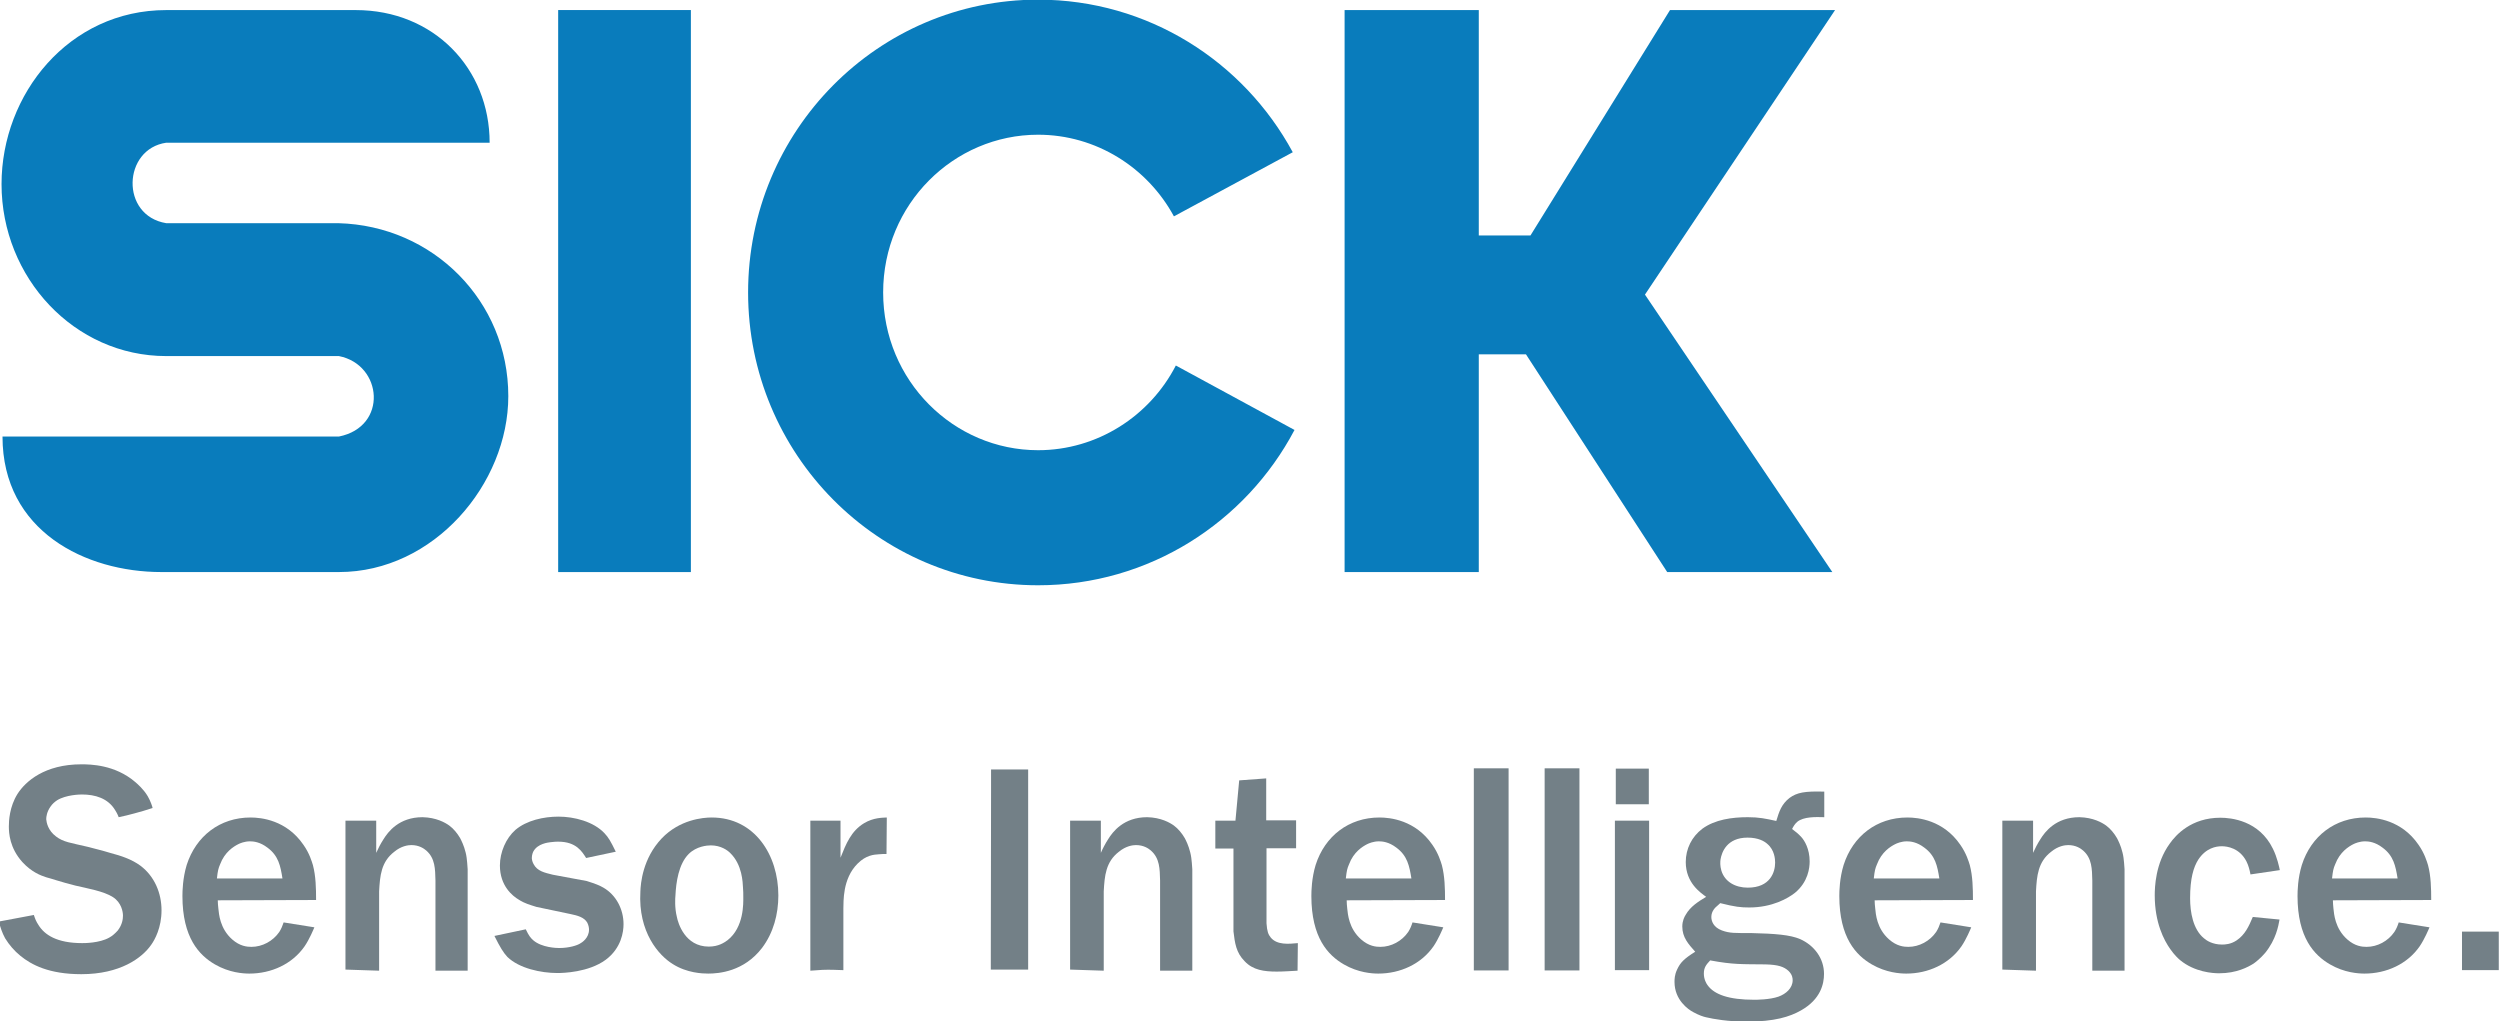
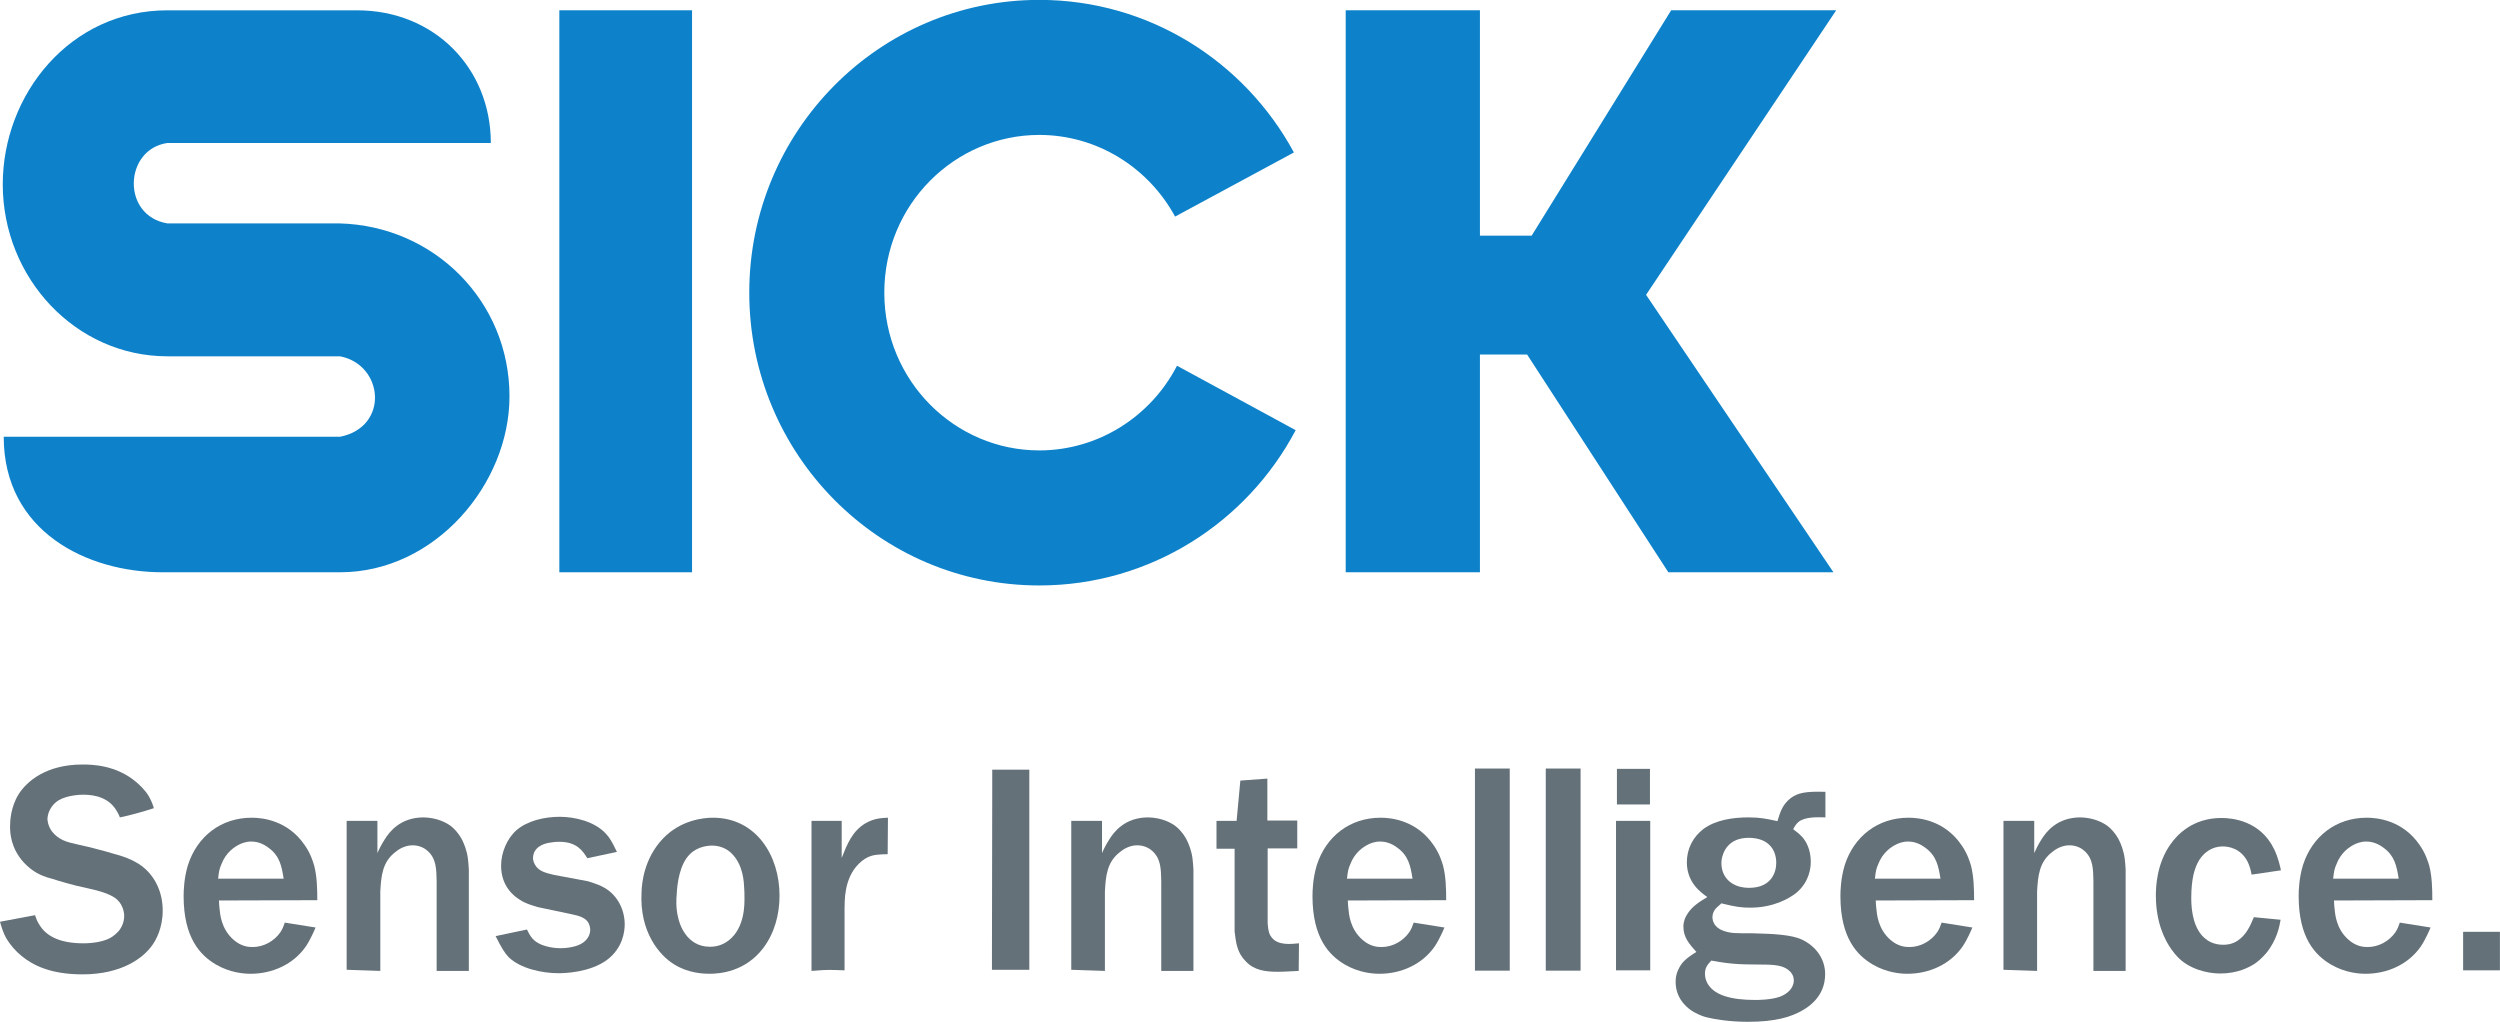
- <svg xmlns="http://www.w3.org/2000/svg" version="1.1" id="Ebene_1" x="0px" y="0px" width="1024px" height="418px" viewBox="0 0 1024 418" enable-background="new 0 0 1024 418" xml:space="preserve">
-   <path fill="#097CBC" d="M1.025,178.807c0,38.797,34.104,55.507,65.054,55.507h72.743c38.876,0,69.38-36.108,69.38-72.051  c0-38.999-30.863-69.818-69.573-70.843H68.093c-18.943-3.109-17.813-30.408,0-32.965h132.463c0-30.381-22.858-54.325-54.842-54.325  H68.093c-39.918,0-67.462,34.471-67.462,71.289c0,38.281,29.803,70.431,67.462,70.431h70.729c17.91,3.521,20.152,28.936,0,32.956  H1.025z" />
-   <rect x="228.625" y="4.113" fill="#097CBC" width="54.36" height="230.21" />
-   <path fill="#097CBC" d="M530.234,176.11c-19.981,37.851-59.593,63.618-105.029,63.618c-65.605,0-118.783-53.704-118.783-119.94  c0-66.245,53.178-119.931,118.783-119.931c44.998,0,84.146,25.249,104.311,62.497l-48.68,26.265  c-10.886-20.073-31.932-33.438-55.63-33.438c-34.559,0-63.468,28.428-63.468,64.607c0,36.179,28.91,64.616,63.468,64.616  c24.189,0,45.734-13.925,56.418-34.69L530.234,176.11z" />
-   <polygon fill="#097CBC" points="550.745,4.113 550.745,234.323 605.71,234.323 605.71,145.125 625.029,145.125 682.885,234.314   750.513,234.314 673.776,120.672 751.651,4.113 684.041,4.113 626.887,96.439 605.71,96.439 605.71,4.113 " />
-   <path fill="#738087" d="M-0.499,377.472c0.709,2.47,1.305,4.466,2.592,6.84c1.655,2.706,3.775,5.167,6.245,7.173  c4.484,3.66,11.657,7.54,24.969,7.54c15.887,0,24.846-6.604,28.603-12.007c1.533-2.128,4.248-7.076,4.248-14.145  c0-7.059-2.838-13.89-8.592-18.251c-3.652-2.697-8.013-4.107-12.498-5.29c-3.057-0.954-6.113-1.655-9.169-2.479  c-6.954-1.655-9.896-1.892-12.962-4.238c-3.293-2.479-3.871-5.658-4.002-7.06c0-0.945,0.236-3.064,1.769-5.185  c0.718-1.068,1.655-1.892,2.706-2.592c3.652-2.242,9.301-2.356,10.133-2.356c5.413,0,10.711,1.524,13.654,6.473  c0.245,0.358,0.955,1.541,1.418,2.828c2.111-0.464,4.344-0.945,6.358-1.532c2.592-0.7,5.062-1.401,7.532-2.233  c-0.114-0.587-0.823-2.829-1.997-4.825c-1.655-2.829-4.239-5.071-5.071-5.78c-8.355-7.182-18.479-7.287-22.131-7.287  c-14.958,0-22.841,6.945-26.143,12.13c-3.302,5.281-3.538,11.07-3.538,13.304c0,2.819,0.351,8.837,5.535,14.6  c3.889,4.229,7.654,5.534,9.774,6.235c1.296,0.358,2.583,0.718,4.002,1.182c2.593,0.823,5.299,1.533,8.005,2.233  c4.484,1.068,11.543,2.251,15.309,4.703c3.538,2.233,4.116,6.131,4.116,7.55c0,1.287-0.219,3.651-2.111,6.112  c-1.06,1.183-2.233,2.242-3.538,2.943c-3.994,2.242-10.124,2.242-11.053,2.242c-10.369,0-15.44-3.407-17.901-7.418  c-0.946-1.41-1.419-2.593-1.892-4.107L-0.499,377.472z" />
-   <path fill-rule="evenodd" clip-rule="evenodd" fill="#738087" d="M88.849,359.807c0.351-3.188,0.596-4.125,1.296-5.754  c1.883-5.079,5.543-7.313,7.427-8.268c0.7-0.359,2.583-1.174,4.825-1.174c1.401,0,4.116,0.237,7.173,2.593  c4.484,3.311,5.308,7.418,6.122,12.603H88.849z M129.468,368.644c0-4.721-0.105-9.791-1.287-14.258  c-0.473-1.533-1.401-4.817-3.889-8.347c-6.945-10.142-17.306-11.192-21.667-11.192c-12.594,0-22.376,7.654-26.151,19.434  c-1.638,5.412-1.751,10.72-1.751,12.717c0,17.061,6.84,24.259,13.303,28.017c5.885,3.406,11.534,3.766,14.126,3.766  c8.959,0,17.551-3.88,22.622-11.192c2.006-2.934,3.644-6.945,3.994-7.76l-12.594-2.006c-0.481,1.428-0.946,2.593-1.769,3.897  c-2.592,3.767-6.954,6.113-11.429,6.113c-1.76,0-4.703-0.245-7.882-3.057c-5.062-4.476-5.413-10.475-5.649-12.611  c-0.123-1.156-0.245-2.347-0.245-3.398L129.468,368.644z" />
-   <path fill-rule="evenodd" clip-rule="evenodd" fill="#738087" d="M141.502,336.143v60.999l13.785,0.455v-32.491  c0.342-6.35,0.814-12.121,6.236-16.246c2.82-2.348,5.648-2.715,6.954-2.715c3.179,0,5.176,1.419,6.122,2.233  c3.644,3.188,3.644,7.549,3.766,12.252v36.967h13.189v-41.556c-0.123-0.701-0.123-4.116-0.823-6.84  c-0.709-2.935-1.778-4.939-2.242-5.877c-1.173-2.006-2.706-3.889-4.475-5.185c-1.646-1.183-5.299-3.293-10.948-3.416  c-9.651,0-14.126,6.009-16.009,9.073c-1.068,1.629-2.242,3.88-2.96,5.535v-13.189H141.502z" />
-   <path fill="#738087" d="M233.722,374.406c2.829,0.596,5.544,1.287,6.832,3.521c0.595,1.2,0.709,2.242,0.709,2.847  c0,3.406-2.829,5.289-3.775,5.763c-1.173,0.709-4.353,1.769-8.469,1.769c-0.946,0-7.068-0.122-10.597-3.17  c-1.068-0.955-1.778-1.778-3.065-4.493l-12.839,2.715c2.356,4.712,3.652,6.822,5.307,8.601c4.826,4.694,13.768,6.595,20.485,6.595  c2.242,0,12.725-0.236,19.784-5.421c6.472-4.826,7.304-11.543,7.304-14.6c0-6.008-2.952-11.894-8.241-14.95  c-1.655-0.945-3.065-1.532-6.84-2.715l-13.89-2.583c-3.302-0.832-6.358-1.419-7.882-4.37c-0.596-1.061-0.709-2.103-0.709-2.479  c0-1.288,0.473-2.461,0.709-2.82c1.751-3.048,5.885-3.521,6.937-3.652c1.41-0.219,2.706-0.219,3.188-0.219  c7.409,0,9.765,4.116,11.412,6.691l12.139-2.575c-2.128-4.353-2.943-5.771-4.598-7.541c-4.475-4.816-12.489-6.831-18.838-6.831  c-6.113,0-13.066,1.533-17.665,5.431c-3.888,3.406-6.358,9.169-6.358,14.59c0,8.355,5.167,12.489,7.768,14.013  c2.356,1.533,4.598,2.12,7.19,2.943L233.722,374.406z" />
-   <path fill-rule="evenodd" clip-rule="evenodd" fill="#738087" d="M276.663,366.761c0.245-5.316,1.296-12.848,5.421-16.964  c3.17-3.171,7.532-3.53,9.064-3.53c4.125,0,6.822,2.006,7.891,3.065c5.053,4.826,5.176,12.244,5.29,14.249  c0.123,1.279,0.123,2.584,0.123,3.994c0,2.242,0.351,12.252-6.481,17.56c-1.287,0.928-3.652,2.592-7.646,2.592  c-9.783,0-12.603-9.668-13.076-12.138C276.303,371.822,276.548,367.934,276.663,366.761 M262.299,365.228  c-0.955,16.597,7.532,26.134,13.303,29.672c5.771,3.652,12.13,3.88,14.477,3.88c4.361,0,14.608-0.814,22.026-10.475  c4.712-6.235,6.708-13.898,6.708-21.544c0-16.491-9.651-31.914-27.325-31.914c-3.529,0-13.066,0.823-20.484,8.592  C263.228,351.68,262.413,361.804,262.299,365.228" />
-   <path fill-rule="evenodd" clip-rule="evenodd" fill="#738087" d="M331.916,336.143v61.454l4.931-0.341c2.837-0.114,5.78,0,8.6,0.113  v-25.311c0.114-2.592-0.464-12.138,5.885-18.383c3.416-3.406,6.604-3.634,8.601-3.757c1.06-0.122,2.119-0.122,3.179-0.122  l0.123-14.95c-1.655,0.097-5.43,0-9.31,2.338c-5.29,3.188-7.418,8.487-9.651,14.145v-15.187H331.916z" />
-   <polygon fill="#738087" points="405.833,390.783 405.833,397.142 421.133,397.142 421.133,315.186 405.938,315.186 405.938,323.785   " />
-   <path fill-rule="evenodd" clip-rule="evenodd" fill="#738087" d="M438.316,336.143v60.999l13.776,0.455v-32.491  c0.342-6.35,0.823-12.121,6.236-16.246c2.829-2.348,5.658-2.715,6.954-2.715c3.179,0,5.185,1.419,6.122,2.233  c3.644,3.188,3.644,7.549,3.766,12.252v36.967h13.198v-41.556c-0.123-0.701-0.123-4.116-0.832-6.84  c-0.709-2.935-1.76-4.939-2.242-5.877c-1.173-2.006-2.706-3.889-4.475-5.185c-1.646-1.183-5.299-3.293-10.947-3.416  c-9.651,0-14.126,6.009-16.01,9.073c-1.068,1.629-2.242,3.88-2.951,5.535v-13.189H438.316z" />
-   <path fill="#738087" d="M497.799,336.143v11.421h7.427v33.919c0.578,4.817,1.06,8.696,4.589,12.243  c3.406,3.644,8,4.239,13.167,4.239c2.838,0,5.676-0.236,8.495-0.368l0.123-11.297c-3.783,0.358-8.478,0.823-11.07-2.242  c-1.068-1.297-1.541-2.575-1.769-5.877v-30.74h12.121v-11.42h-12.244v-17.192l-11.065,0.814l-1.533,16.5H497.799z" />
-   <path fill-rule="evenodd" clip-rule="evenodd" fill="#738087" d="M551.253,359.807c0.351-3.188,0.578-4.125,1.297-5.754  c1.874-5.079,5.534-7.313,7.409-8.268c0.718-0.359,2.592-1.174,4.834-1.174c1.419,0,4.116,0.237,7.182,2.593  c4.467,3.311,5.307,7.418,6.13,12.603H551.253z M591.89,368.644c0-4.721-0.122-9.791-1.296-14.258  c-0.473-1.533-1.419-4.817-3.889-8.347c-6.954-10.142-17.323-11.192-21.667-11.192c-12.611,0-22.385,7.654-26.151,19.434  c-1.646,5.412-1.751,10.72-1.751,12.717c0,17.061,6.813,24.259,13.294,28.017c5.886,3.406,11.543,3.766,14.136,3.766  c8.933,0,17.533-3.88,22.612-11.192c1.997-2.934,3.644-6.945,3.994-7.76l-12.611-2.006c-0.456,1.428-0.929,2.593-1.752,3.897  c-2.592,3.767-6.937,6.113-11.42,6.113c-1.77,0-4.712-0.245-7.883-3.057c-5.079-4.476-5.43-10.475-5.675-12.611  c-0.122-1.156-0.228-2.347-0.228-3.398L591.89,368.644z" />
-   <rect x="603.678" y="314.703" fill="#738087" width="14.24" height="82.789" />
-   <rect x="632.685" y="314.703" fill="#738087" width="14.258" height="82.789" />
-   <path fill-rule="evenodd" clip-rule="evenodd" fill="#738087" d="M661.83,329.426h13.522v-14.6H661.83V329.426z M661.463,397.369  h14.013v-61.227h-14.013V397.369z" />
-   <path fill-rule="evenodd" clip-rule="evenodd" fill="#738087" d="M704.727,352.038c0.473-2.951,2.593-8.95,11.07-8.95  c4.467,0,6.953,1.523,8.109,2.584c2.96,2.486,3.188,6.253,3.188,7.663c0,3.88-1.997,10.246-11.193,10.246  c-5.062,0-9.423-2.355-10.824-6.962C704.481,354.622,704.604,352.984,704.727,352.038 M700.488,393.376  c9.546,1.769,12.839,1.523,22.612,1.638c5.29,0.131,7.637,0.954,9.528,2.715c1.524,1.541,1.646,2.934,1.646,3.774  c0,3.284-2.819,5.641-5.779,6.709c-3.626,1.287-9.161,1.287-10.002,1.287c-10.352,0-16.359-2.128-19.092-5.999  c-0.456-0.596-1.507-2.356-1.507-4.721C697.896,396.31,698.842,395.145,700.488,393.376 M747.22,324.25  c-7.987-0.237-11.175,0.35-14.24,2.592c-3.293,2.584-4.238,5.535-5.412,9.424c-4.344-0.955-7.059-1.542-11.666-1.542  c-6.48,0-13.417,0.946-18.602,4.712c-4.361,3.293-6.813,8.241-6.813,13.663c0,8.582,6.113,12.594,8.355,14.249  c-3.311,1.987-6.481,4.002-8.355,7.304c-0.473,0.709-1.419,2.461-1.419,4.834c0,4.458,2.47,7.173,5.29,10.344  c-4.694,2.951-6.113,4.475-7.427,7.313c-1.051,2.233-1.051,4.002-1.051,5.063c0,7.418,5.657,11.306,7.654,12.349  c2.364,1.305,4.238,1.909,5.308,2.128c2.942,0.7,8.95,1.777,16.587,1.777c11.438,0,17.674-1.996,22.263-4.598  c8.127-4.598,9.424-10.956,9.424-14.958c0-6.35-3.994-11.657-9.774-14.249c-4.116-1.761-10.246-2.242-20.248-2.479  c-6.358,0-8.601,0.122-11.788-1.061c-3.521-1.287-4.344-3.87-4.344-5.525c0-2.479,1.769-4.012,2.347-4.484  c0.351-0.342,0.823-0.692,1.297-1.183c6.13,1.542,8.372,1.778,11.893,1.778c9.406,0,15.904-3.767,18.725-6.008  c5.412-4.467,6.008-10.247,6.008-12.84c0-5.176-2.119-8.591-3.415-10.001c-1.297-1.419-2.242-2.119-3.784-3.293  c0.596-1.174,1.191-2.128,2.138-2.951c2.592-2.12,7.531-1.997,11.052-1.884V324.25z" />
-   <path fill-rule="evenodd" clip-rule="evenodd" fill="#738087" d="M767.503,359.807c0.351-3.188,0.596-4.125,1.297-5.754  c1.874-5.079,5.534-7.313,7.427-8.268c0.7-0.359,2.574-1.174,4.816-1.174c1.437,0,4.116,0.237,7.182,2.593  c4.484,3.311,5.308,7.418,6.131,12.603H767.503z M808.122,368.644c0-4.721-0.104-9.791-1.278-14.258  c-0.473-1.533-1.419-4.817-3.889-8.347c-6.953-10.142-17.323-11.192-21.667-11.192c-12.611,0-22.367,7.654-26.134,19.434  c-1.664,5.412-1.769,10.72-1.769,12.717c0,17.061,6.831,24.259,13.294,28.017c5.886,3.406,11.543,3.766,14.136,3.766  c8.95,0,17.533-3.88,22.612-11.192c1.997-2.934,3.644-6.945,3.994-7.76l-12.594-2.006c-0.473,1.428-0.946,2.593-1.77,3.897  c-2.592,3.767-6.953,6.113-11.42,6.113c-1.77,0-4.712-0.245-7.882-3.057c-5.08-4.476-5.431-10.475-5.658-12.611  c-0.122-1.156-0.245-2.347-0.245-3.398L808.122,368.644z" />
-   <path fill-rule="evenodd" clip-rule="evenodd" fill="#738087" d="M820.156,336.143v60.999l13.784,0.455v-32.491  c0.333-6.35,0.823-12.121,6.236-16.246c2.837-2.348,5.64-2.715,6.953-2.715c3.171,0,5.185,1.419,6.113,2.233  c3.644,3.188,3.644,7.549,3.766,12.252v36.967h13.207v-41.556c-0.122-0.701-0.122-4.116-0.841-6.84  c-0.7-2.935-1.769-4.939-2.242-5.877c-1.173-2.006-2.697-3.889-4.466-5.185c-1.646-1.183-5.29-3.293-10.948-3.416  c-9.65,0-14.135,6.009-16.009,9.073c-1.068,1.629-2.242,3.88-2.96,5.535v-13.189H820.156z" />
-   <path fill="#738087" d="M933.815,356.399c-0.245-1.19-1.068-5.193-2.819-8.723c-5.658-11.656-17.201-12.733-21.545-12.733  c-11.91,0-18.269,7.076-20.738,10.623c-5.886,8.109-6.131,17.893-6.131,21.194c0,11.166,3.783,18.374,6.376,22.009  c1.646,2.364,3.17,3.783,3.993,4.483c6.008,4.948,13.417,5.404,16.01,5.404c7.182,0,11.894-2.575,14.135-3.994  c0.823-0.587,2.698-2.006,4.712-4.353c4.484-5.535,5.413-11.062,5.886-13.662l-10.947-1.06c-1.646,3.896-3.188,7.304-6.727,9.659  c-2.347,1.524-4.571,1.646-5.885,1.646c-3.871,0-6.358-1.646-7.409-2.583c-4.484-3.67-5.658-10.729-5.658-16.378  c0-8.241,1.419-12.725,3.311-15.781c3.171-4.816,7.287-5.526,9.651-5.526c2.242,0,7.304,0.71,10.124,6.227  c0.823,1.655,1.296,3.434,1.646,5.316L933.815,356.399z" />
-   <path fill-rule="evenodd" clip-rule="evenodd" fill="#738087" d="M955.203,359.807c0.35-3.188,0.577-4.125,1.278-5.754  c1.892-5.079,5.535-7.313,7.427-8.268c0.7-0.359,2.592-1.174,4.834-1.174c1.401,0,4.116,0.237,7.164,2.593  c4.484,3.311,5.308,7.418,6.148,12.603H955.203z M995.822,368.644c0-4.721-0.105-9.791-1.297-14.258  c-0.473-1.533-1.419-4.817-3.889-8.347c-6.936-10.142-17.306-11.192-21.649-11.192c-12.611,0-22.385,7.654-26.15,19.434  c-1.664,5.412-1.77,10.72-1.77,12.717c0,17.061,6.831,24.259,13.312,28.017c5.868,3.406,11.543,3.766,14.118,3.766  c8.968,0,17.551-3.88,22.613-11.192c1.996-2.934,3.66-6.945,4.011-7.76l-12.611-2.006c-0.455,1.428-0.929,2.593-1.77,3.897  c-2.592,3.767-6.936,6.113-11.402,6.113c-1.787,0-4.729-0.245-7.899-3.057c-5.063-4.476-5.413-10.475-5.658-12.611  c-0.104-1.156-0.228-2.347-0.228-3.398L995.822,368.644z" />
-   <rect x="1008.434" y="381.588" fill="#738087" width="15.063" height="15.772" />
+ <svg xmlns="http://www.w3.org/2000/svg" viewBox="0 0 143.667 58.72" height="58.72" width="143.667" xml:space="preserve" id="svg3727" version="1.1">
+   <defs id="defs3731" />
+   <g transform="matrix(1.333333,0,0,-1.333333,0,58.72)" id="g3735">
+     <g transform="scale(0.1)" id="g3737">
+       <path id="path3739" style="fill:#0d82ca;fill-opacity:1;fill-rule:nonzero;stroke:none" d="m 1.602,252.156 c 0,-40.824 35.879,-58.406 68.449,-58.406 35.73,0 48.144,0 76.535,0 40.914,0 73.004,37.992 73.004,75.813 0,41.042 -32.469,73.46 -73.203,74.55 H 72.164 c -19.926,3.262 -18.742,31.985 0.004,34.668 15.324,0 139.379,0 139.379,0 0,31.965 -24.047,57.176 -57.711,57.176 -31.688,0 -81.672,0 -81.672,0 -41.996,0 -70.973,-36.269 -70.973,-75.019 0,-40.282 31.352,-74.106 70.973,-74.106 h 74.422 c 18.848,-3.707 21.211,-30.445 0,-34.676 -19.895,0 -144.984,0 -144.984,0" />
+       <path id="path3741" style="fill:#0d82ca;fill-opacity:1;fill-rule:nonzero;stroke:none" d="m 241.074,193.75 h 57.203 V 435.969 H 241.074 Z" />
+       <path id="path3743" style="fill:#0d82ca;fill-opacity:1;fill-rule:nonzero;stroke:none" d="m 558.438,254.992 c -21.024,-39.828 -62.7,-66.926 -110.512,-66.926 -69.035,0 -124.992,56.5 -124.992,126.196 0,69.695 55.957,126.187 124.992,126.187 47.344,0 88.539,-26.57 109.75,-65.758 l -51.215,-27.636 c -11.457,21.121 -33.598,35.191 -58.535,35.191 -36.363,0 -66.789,-29.91 -66.789,-67.984 0,-38.074 30.426,-67.989 66.789,-67.989 25.449,0 48.121,14.645 59.359,36.497 l 51.153,-27.778" />
+       <path id="path3745" style="fill:#0d82ca;fill-opacity:1;fill-rule:nonzero;stroke:none" d="M 580,435.969 V 193.75 h 57.852 v 93.848 h 20.332 l 60.879,-93.848 h 71.152 l -80.762,119.578 81.953,122.641 h -71.133 l -60.136,-97.145 h -22.285 v 97.145 H 580" />
+       <path id="path3747" style="fill:#657179;fill-opacity:1;fill-rule:nonzero;stroke:none" d="m 0,43.125 c 0.742,-2.598 1.367,-4.707 2.727,-7.188 1.738,-2.852 3.969,-5.449 6.566,-7.559 4.715,-3.848 12.266,-7.93 26.27,-7.93 16.723,0 26.148,6.934 30.105,12.637 1.613,2.227 4.461,7.441 4.461,14.863 0,7.441 -2.977,14.629 -9.043,19.219 -3.844,2.832 -8.426,4.336 -13.137,5.566 -3.219,0.996 -6.441,1.738 -9.664,2.598 -7.309,1.738 -10.402,1.992 -13.625,4.473 -3.473,2.598 -4.082,5.938 -4.215,7.422 0,0.996 0.254,3.223 1.859,5.449 0.746,1.113 1.734,1.992 2.852,2.734 3.84,2.344 9.785,2.48 10.656,2.48 5.695,0 11.273,-1.601 14.367,-6.816 0.25,-0.371 0.996,-1.621 1.492,-2.969 2.227,0.488 4.578,0.977 6.688,1.601 2.727,0.742 5.328,1.484 7.934,2.363 -0.125,0.606 -0.871,2.969 -2.109,5.078 -1.738,2.969 -4.457,5.313 -5.332,6.075 -8.793,7.558 -19.445,7.675 -23.289,7.675 -15.738,0 -24.039,-7.304 -27.512,-12.773 C 4.586,92.559 4.336,86.484 4.336,84.141 c 0,-2.988 0.371,-9.297 5.824,-15.371 4.094,-4.453 8.055,-5.82 10.285,-6.562 1.363,-0.371 2.723,-0.762 4.215,-1.25 2.727,-0.859 5.574,-1.601 8.422,-2.344 4.715,-1.113 12.145,-2.363 16.109,-4.961 3.715,-2.344 4.336,-6.445 4.336,-7.93 0,-1.367 -0.246,-3.848 -2.234,-6.445 -1.113,-1.23 -2.348,-2.344 -3.715,-3.086 -4.215,-2.363 -10.652,-2.363 -11.641,-2.363 -10.902,0 -16.234,3.594 -18.836,7.812 -0.992,1.484 -1.492,2.715 -1.984,4.316 L 0,43.125" />
+       <path id="path3749" style="fill:#657179;fill-opacity:1;fill-rule:evenodd;stroke:none" d="m 136.754,52.422 c 0,4.961 -0.121,10.273 -1.363,14.98 -0.493,1.621 -1.481,5.078 -4.086,8.789 -7.309,10.664 -18.215,11.777 -22.797,11.777 -13.258,0 -23.547,-8.047 -27.512,-20.449 -1.734,-5.684 -1.855,-11.27 -1.855,-13.359 0,-17.969 7.191,-25.547 14,-29.512 6.199,-3.574 12.144,-3.945 14.871,-3.945 9.414,0 18.457,4.082 23.789,11.758 2.109,3.106 3.84,7.324 4.215,8.184 l -13.258,2.109 c -0.5,-1.484 -0.996,-2.734 -1.86,-4.082 -2.73,-3.965 -7.312,-6.445 -12.019,-6.445 -1.863,0 -4.957,0.234 -8.301,3.203 -5.328,4.727 -5.699,11.035 -5.945,13.281 -0.129,1.23 -0.254,2.461 -0.254,3.574 z m -42.746,9.277 c 0.371,3.359 0.625,4.356 1.363,6.074 1.984,5.332 5.832,7.695 7.809,8.672 0.742,0.391 2.722,1.25 5.078,1.25 1.484,0 4.336,-0.254 7.558,-2.734 4.707,-3.457 5.575,-7.793 6.442,-13.262 H 94.008" />
+       <path id="path3751" style="fill:#657179;fill-opacity:1;fill-rule:evenodd;stroke:none" d="M 149.41,86.602 V 22.422 l 14.5,-0.488 v 34.199 c 0.367,6.699 0.867,12.774 6.563,17.09 2.976,2.48 5.949,2.852 7.312,2.852 3.348,0 5.457,-1.484 6.438,-2.344 3.843,-3.359 3.843,-7.93 3.972,-12.891 V 21.934 h 13.875 v 43.73 c -0.125,0.742 -0.125,4.336 -0.867,7.207 -0.738,3.086 -1.863,5.195 -2.355,6.172 -1.239,2.109 -2.848,4.101 -4.707,5.469 -1.739,1.23 -5.575,3.457 -11.524,3.594 -10.156,0 -14.867,-6.328 -16.844,-9.551 -1.125,-1.719 -2.359,-4.082 -3.105,-5.82 V 86.602 H 149.41" />
+       <path id="path3753" style="fill:#657179;fill-opacity:1;fill-rule:nonzero;stroke:none" d="m 246.445,46.348 c 2.973,-0.625 5.825,-1.367 7.188,-3.711 0.625,-1.25 0.746,-2.363 0.746,-2.988 0,-3.594 -2.977,-5.566 -3.969,-6.074 -1.238,-0.742 -4.586,-1.855 -8.922,-1.855 -0.988,0 -7.429,0.137 -11.144,3.34 -1.121,0.996 -1.864,1.875 -3.223,4.727 l -13.508,-2.852 c 2.477,-4.961 3.844,-7.188 5.578,-9.043 5.079,-4.961 14.493,-6.953 21.555,-6.953 2.356,0 13.387,0.254 20.817,5.703 6.816,5.078 7.687,12.149 7.687,15.352 0,6.328 -3.102,12.52 -8.672,15.742 -1.738,0.996 -3.23,1.621 -7.195,2.852 l -14.617,2.734 c -3.473,0.859 -6.692,1.484 -8.297,4.59 -0.625,1.113 -0.746,2.207 -0.746,2.598 0,1.367 0.496,2.598 0.746,2.969 1.851,3.223 6.195,3.711 7.304,3.848 1.489,0.254 2.852,0.254 3.352,0.254 7.801,0 10.277,-4.355 12.012,-7.07 l 12.761,2.715 c -2.23,4.59 -3.089,6.074 -4.828,7.93 -4.707,5.098 -13.136,7.207 -19.824,7.207 -6.441,0 -13.754,-1.621 -18.59,-5.723 -4.086,-3.594 -6.687,-9.648 -6.687,-15.351 0,-8.809 5.449,-13.125 8.176,-14.746 2.476,-1.621 4.832,-2.227 7.558,-3.086 l 14.742,-3.105" />
+       <path id="path3755" style="fill:#657179;fill-opacity:1;fill-rule:evenodd;stroke:none" d="m 276.508,56.016 c -0.996,-17.48 7.93,-27.52 14,-31.23 6.07,-3.848 12.758,-4.082 15.238,-4.082 4.586,0 15.363,0.859 23.172,11.016 4.953,6.562 7.062,14.629 7.062,22.676 0,17.344 -10.16,33.574 -28.75,33.574 -3.714,0 -13.75,-0.859 -21.554,-9.043 -8.18,-8.672 -9.039,-19.316 -9.168,-22.91 z m 15.117,-1.621 c 0.25,5.586 1.359,13.516 5.695,17.832 3.348,3.359 7.93,3.73 9.547,3.73 4.336,0 7.18,-2.109 8.293,-3.223 5.332,-5.078 5.457,-12.891 5.578,-15 0.125,-1.348 0.125,-2.715 0.125,-4.199 0,-2.363 0.371,-12.891 -6.816,-18.477 -1.359,-0.977 -3.84,-2.715 -8.051,-2.715 -10.281,0 -13.258,10.156 -13.754,12.754 -0.992,3.965 -0.742,8.066 -0.617,9.297" />
+       <path id="path3757" style="fill:#657179;fill-opacity:1;fill-rule:evenodd;stroke:none" d="m 349.758,86.602 v -64.668 l 5.199,0.371 c 2.973,0.117 6.074,0 9.047,-0.117 v 26.641 c 0.121,2.715 -0.496,12.754 6.191,19.336 3.598,3.574 6.938,3.828 9.047,3.945 1.113,0.117 2.227,0.117 3.348,0.117 l 0.121,15.742 c -1.734,-0.117 -5.699,0 -9.785,-2.461 -5.578,-3.359 -7.805,-8.926 -10.156,-14.883 v 15.977 h -13.012" />
+       <path id="path3759" style="fill:#657179;fill-opacity:1;fill-rule:nonzero;stroke:none" d="m 427.531,29.121 v -6.699 h 16.106 v 86.25 h -15.985 v -9.043 l -0.121,-70.508" />
+       <path id="path3761" style="fill:#657179;fill-opacity:1;fill-rule:evenodd;stroke:none" d="M 461.715,86.602 V 22.422 l 14.5,-0.488 v 34.199 c 0.367,6.699 0.867,12.774 6.562,17.09 2.977,2.48 5.95,2.852 7.313,2.852 3.348,0 5.453,-1.484 6.445,-2.344 3.836,-3.359 3.836,-7.93 3.965,-12.891 V 21.934 h 13.875 v 43.73 c -0.125,0.742 -0.125,4.336 -0.867,7.207 -0.738,3.086 -1.863,5.195 -2.356,6.172 -1.238,2.109 -2.847,4.101 -4.703,5.469 -1.742,1.23 -5.578,3.457 -11.527,3.594 -10.156,0 -14.867,-6.328 -16.844,-9.551 -1.125,-1.719 -2.359,-4.082 -3.105,-5.82 v 13.867 h -13.258" />
+       <path id="path3763" style="fill:#657179;fill-opacity:1;fill-rule:nonzero;stroke:none" d="M 524.309,86.602 V 74.59 h 7.804 V 38.906 c 0.621,-5.078 1.114,-9.16 4.832,-12.871 3.598,-3.848 8.43,-4.473 13.875,-4.473 2.969,0 5.957,0.254 8.926,0.371 l 0.117,11.895 c -3.965,-0.371 -8.925,-0.859 -11.644,2.363 -1.114,1.348 -1.614,2.715 -1.856,6.191 v 32.344 h 12.758 v 12.012 h -12.887 v 18.086 l -11.644,-0.859 -1.61,-17.363 h -8.671" />
+       <path id="path3765" style="fill:#657179;fill-opacity:1;fill-rule:evenodd;stroke:none" d="m 623.301,52.422 c 0,4.961 -0.117,10.273 -1.367,14.98 -0.489,1.621 -1.485,5.078 -4.082,8.789 -7.305,10.664 -18.223,11.777 -22.793,11.777 -13.262,0 -23.555,-8.047 -27.52,-20.449 -1.738,-5.684 -1.855,-11.27 -1.855,-13.359 0,-17.969 7.187,-25.547 14.004,-29.512 6.191,-3.574 12.128,-3.945 14.863,-3.945 9.414,0 18.457,4.082 23.789,11.758 2.109,3.106 3.848,7.324 4.219,8.184 l -13.262,2.109 c -0.488,-1.484 -0.996,-2.734 -1.856,-4.082 -2.734,-3.965 -7.304,-6.445 -12.011,-6.445 -1.875,0 -4.961,0.234 -8.301,3.203 -5.332,4.727 -5.723,11.035 -5.957,13.281 -0.137,1.23 -0.254,2.461 -0.254,3.574 z m -42.754,9.277 c 0.371,3.359 0.625,4.356 1.367,6.074 1.992,5.332 5.82,7.695 7.813,8.672 0.742,0.391 2.714,1.25 5.078,1.25 1.484,0 4.336,-0.254 7.558,-2.734 4.707,-3.457 5.567,-7.793 6.446,-13.262 h -28.262" />
+       <path id="path3767" style="fill:#657179;fill-opacity:1;fill-rule:nonzero;stroke:none" d="m 635.703,22.051 h 15 v 87.109 h -15 z" />
+       <path id="path3769" style="fill:#657179;fill-opacity:1;fill-rule:nonzero;stroke:none" d="m 666.23,22.051 h 15 v 87.109 h -15 z" />
+       <path id="path3771" style="fill:#657179;fill-opacity:1;fill-rule:evenodd;stroke:none" d="M 696.504,86.602 V 22.188 h 14.746 v 64.414 z m 0.391,22.421 V 93.672 h 14.238 v 15.351 h -14.238" />
+       <path id="path3773" style="fill:#657179;fill-opacity:1;fill-rule:evenodd;stroke:none" d="M 786.758,99.121 C 778.34,99.375 774.98,98.75 771.777,96.406 c -3.476,-2.734 -4.472,-5.84 -5.703,-9.922 -4.59,0.996 -7.441,1.621 -12.285,1.621 -6.797,0 -14.101,-0.996 -19.57,-4.961 -4.59,-3.477 -7.188,-8.672 -7.188,-14.375 0,-9.043 6.446,-13.262 8.809,-15 -3.477,-2.09 -6.817,-4.199 -8.809,-7.676 -0.488,-0.742 -1.484,-2.598 -1.484,-5.078 0,-4.707 2.617,-7.559 5.586,-10.898 -4.961,-3.106 -6.445,-4.707 -7.813,-7.695 -1.113,-2.344 -1.113,-4.199 -1.113,-5.312 0,-7.813 5.957,-11.914 8.047,-13.008 2.48,-1.367 4.473,-1.992 5.586,-2.227 C 738.926,1.133 745.254,0 753.301,0 c 12.031,0 18.594,2.109 23.418,4.844 8.554,4.824 9.922,11.523 9.922,15.742 0,6.68 -4.219,12.246 -10.293,14.98 -4.336,1.855 -10.782,2.363 -21.309,2.598 -6.68,0 -9.043,-0.117 -12.383,1.113 -3.73,1.367 -4.59,4.102 -4.59,5.82 0,2.617 1.856,4.219 2.481,4.707 0.371,0.371 0.859,0.742 1.367,1.25 6.445,-1.602 8.789,-1.855 12.5,-1.855 9.922,0 16.738,3.965 19.707,6.309 5.703,4.707 6.328,10.781 6.328,13.516 0,5.449 -2.246,9.043 -3.594,10.527 -1.367,1.484 -2.363,2.227 -3.984,3.457 0.625,1.25 1.25,2.246 2.246,3.106 2.715,2.246 7.93,2.109 11.641,1.992 z m -49.18,-72.734 c 10.039,-1.855 13.496,-1.601 23.789,-1.738 5.567,-0.117 8.047,-0.977 10.02,-2.832 1.621,-1.621 1.738,-3.106 1.738,-3.984 0,-3.457 -2.969,-5.938 -6.074,-7.051 -3.828,-1.367 -9.649,-1.367 -10.528,-1.367 -10.898,0 -17.226,2.246 -20.078,6.328 -0.488,0.625 -1.601,2.481 -1.601,4.961 0,2.598 0.996,3.828 2.734,5.684 z m 4.453,43.496 c 0.489,3.106 2.715,9.414 11.641,9.414 4.707,0 7.324,-1.602 8.555,-2.715 3.105,-2.617 3.339,-6.582 3.339,-8.066 0,-4.082 -2.089,-10.781 -11.777,-10.781 -5.312,0 -9.902,2.48 -11.387,7.324 -0.625,2.109 -0.488,3.848 -0.371,4.824" />
+       <path id="path3775" style="fill:#657179;fill-opacity:1;fill-rule:evenodd;stroke:none" d="m 850.84,52.422 c 0,4.961 -0.137,10.273 -1.367,14.98 -0.489,1.621 -1.485,5.078 -4.082,8.789 -7.305,10.664 -18.223,11.777 -22.813,11.777 -13.242,0 -23.535,-8.047 -27.5,-20.449 -1.738,-5.684 -1.855,-11.27 -1.855,-13.359 0,-17.969 7.187,-25.547 14.004,-29.512 6.191,-3.574 12.148,-3.945 14.863,-3.945 9.414,0 18.457,4.082 23.789,11.758 2.109,3.106 3.848,7.324 4.219,8.184 l -13.262,2.109 c -0.488,-1.484 -0.996,-2.734 -1.856,-4.082 -2.734,-3.965 -7.304,-6.445 -12.011,-6.445 -1.875,0 -4.961,0.234 -8.301,3.203 -5.332,4.727 -5.703,11.035 -5.957,13.281 -0.117,1.23 -0.254,2.461 -0.254,3.574 z m -42.754,9.277 c 0.371,3.359 0.625,4.356 1.367,6.074 1.973,5.332 5.82,7.695 7.813,8.672 0.742,0.391 2.714,1.25 5.078,1.25 1.484,0 4.336,-0.254 7.558,-2.734 4.707,-3.457 5.567,-7.793 6.446,-13.262 h -28.262" />
+       <path id="path3777" style="fill:#657179;fill-opacity:1;fill-rule:evenodd;stroke:none" d="M 863.496,86.602 V 22.422 l 14.492,-0.488 v 34.199 c 0.371,6.699 0.879,12.774 6.563,17.09 2.988,2.48 5.957,2.852 7.324,2.852 3.34,0 5.449,-1.484 6.445,-2.344 3.828,-3.359 3.828,-7.93 3.946,-12.891 V 21.934 h 13.886 v 43.73 c -0.117,0.742 -0.117,4.336 -0.879,7.207 -0.722,3.086 -1.855,5.195 -2.343,6.172 -1.231,2.109 -2.852,4.101 -4.707,5.469 -1.739,1.23 -5.567,3.457 -11.524,3.594 -10.156,0 -14.863,-6.328 -16.855,-9.551 -1.114,-1.719 -2.344,-4.082 -3.086,-5.82 v 13.867 h -13.262" />
+       <path id="path3779" style="fill:#657179;fill-opacity:1;fill-rule:nonzero;stroke:none" d="m 983.086,65.293 c -0.254,1.25 -1.133,5.469 -2.969,9.18 -5.957,12.266 -18.105,13.379 -22.676,13.379 -12.519,0 -19.218,-7.441 -21.816,-11.152 -6.191,-8.535 -6.445,-18.828 -6.445,-22.305 0,-11.758 3.965,-19.336 6.699,-23.164 1.738,-2.481 3.34,-3.965 4.199,-4.727 6.328,-5.176 14.141,-5.684 16.856,-5.684 7.558,0 12.519,2.715 14.863,4.219 0.879,0.605 2.851,2.109 4.961,4.57 4.707,5.82 5.703,11.66 6.191,14.375 l -11.523,1.113 c -1.719,-4.082 -3.34,-7.676 -7.051,-10.156 -2.48,-1.621 -4.844,-1.738 -6.211,-1.738 -4.082,0 -6.68,1.738 -7.793,2.734 -4.707,3.848 -5.937,11.27 -5.937,17.227 0,8.672 1.484,13.379 3.457,16.602 3.339,5.078 7.675,5.82 10.156,5.82 2.363,0 7.695,-0.742 10.664,-6.562 0.859,-1.738 1.367,-3.613 1.738,-5.586 l 12.637,1.855" />
+       <path id="path3781" style="fill:#657179;fill-opacity:1;fill-rule:evenodd;stroke:none" d="m 1048.33,52.422 c 0,4.961 -0.12,10.273 -1.35,14.98 -0.51,1.621 -1.51,5.078 -4.1,8.789 -7.31,10.664 -18.21,11.777 -22.8,11.777 -13.26,0 -23.537,-8.047 -27.502,-20.449 -1.738,-5.684 -1.855,-11.27 -1.855,-13.359 0,-17.969 7.168,-25.547 13.987,-29.512 6.19,-3.574 12.15,-3.945 14.87,-3.945 9.43,0 18.47,4.082 23.78,11.758 2.11,3.106 3.85,7.324 4.22,8.184 l -13.26,2.109 c -0.49,-1.484 -0.98,-2.734 -1.85,-4.082 -2.72,-3.965 -7.31,-6.445 -12.02,-6.445 -1.85,0 -4.96,0.234 -8.3,3.203 -5.33,4.727 -5.7,11.035 -5.95,13.281 -0.12,1.23 -0.24,2.461 -0.24,3.574 z m -42.74,9.277 c 0.37,3.359 0.61,4.356 1.37,6.074 1.97,5.332 5.82,7.695 7.79,8.672 0.74,0.391 2.74,1.25 5.08,1.25 1.48,0 4.34,-0.254 7.56,-2.734 4.7,-3.457 5.58,-7.793 6.44,-13.262 h -28.24" />
+       <path id="path3783" style="fill:#657179;fill-opacity:1;fill-rule:nonzero;stroke:none" d="m 1061.61,22.188 h 15.859 V 38.789 H 1061.61 Z" />
+     </g>
+   </g>
</svg>
